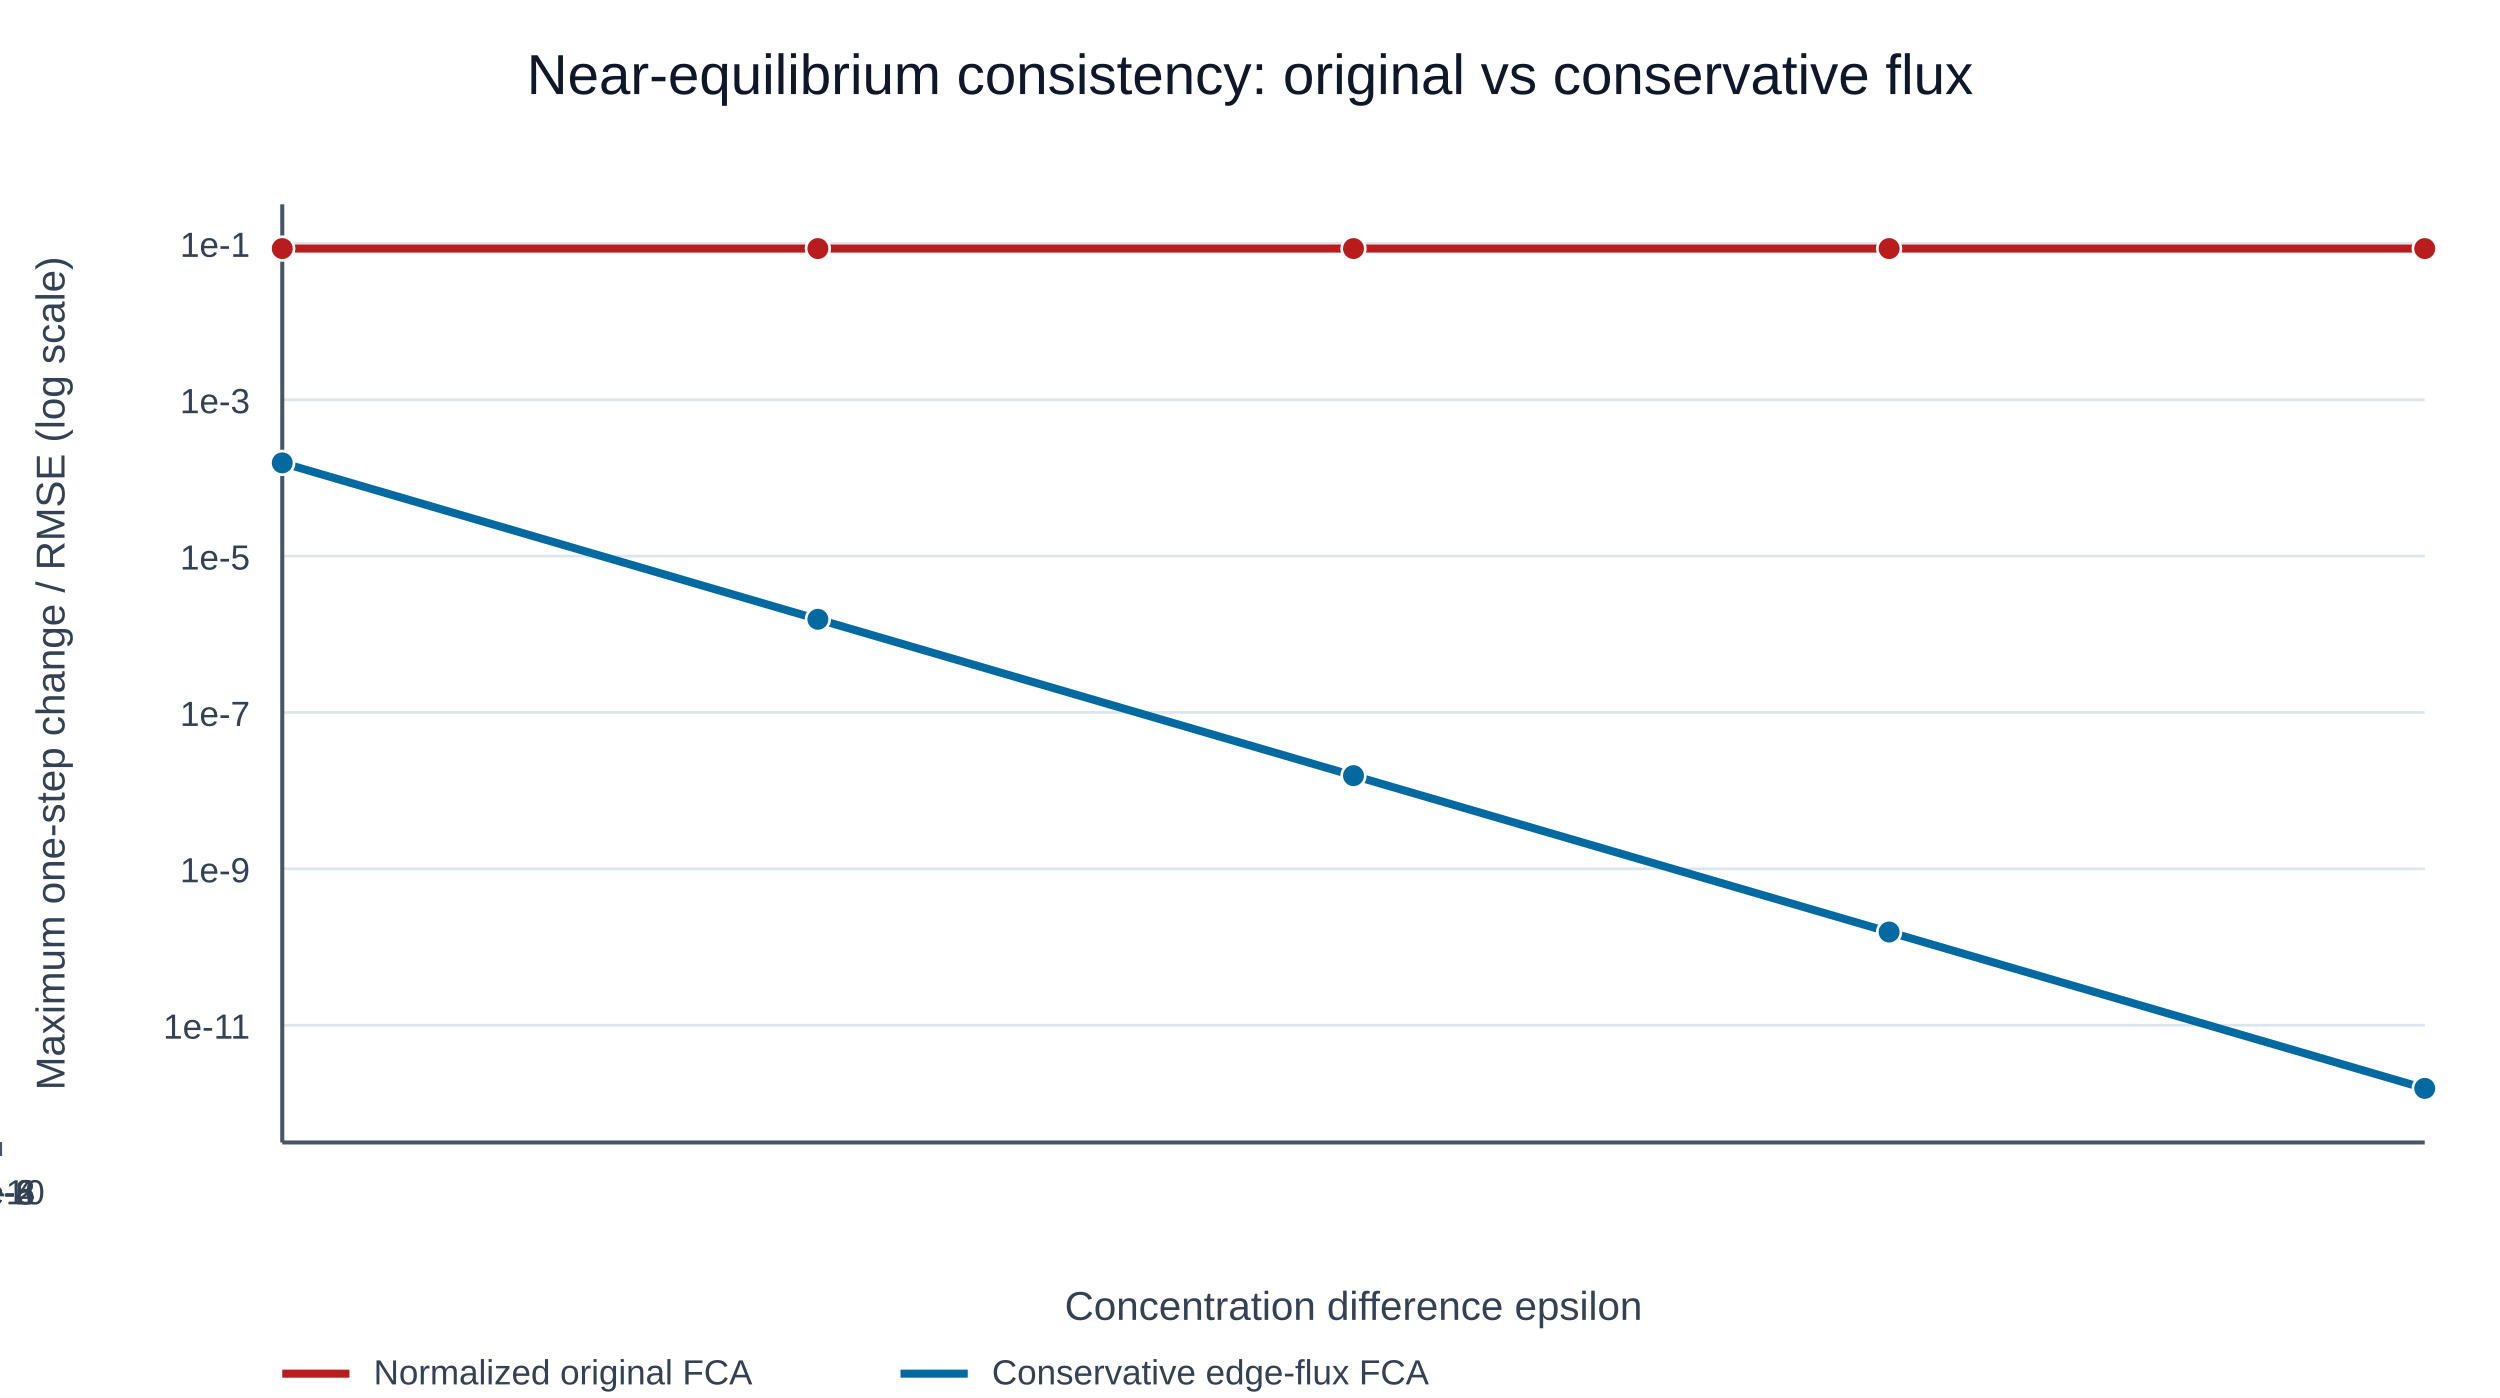
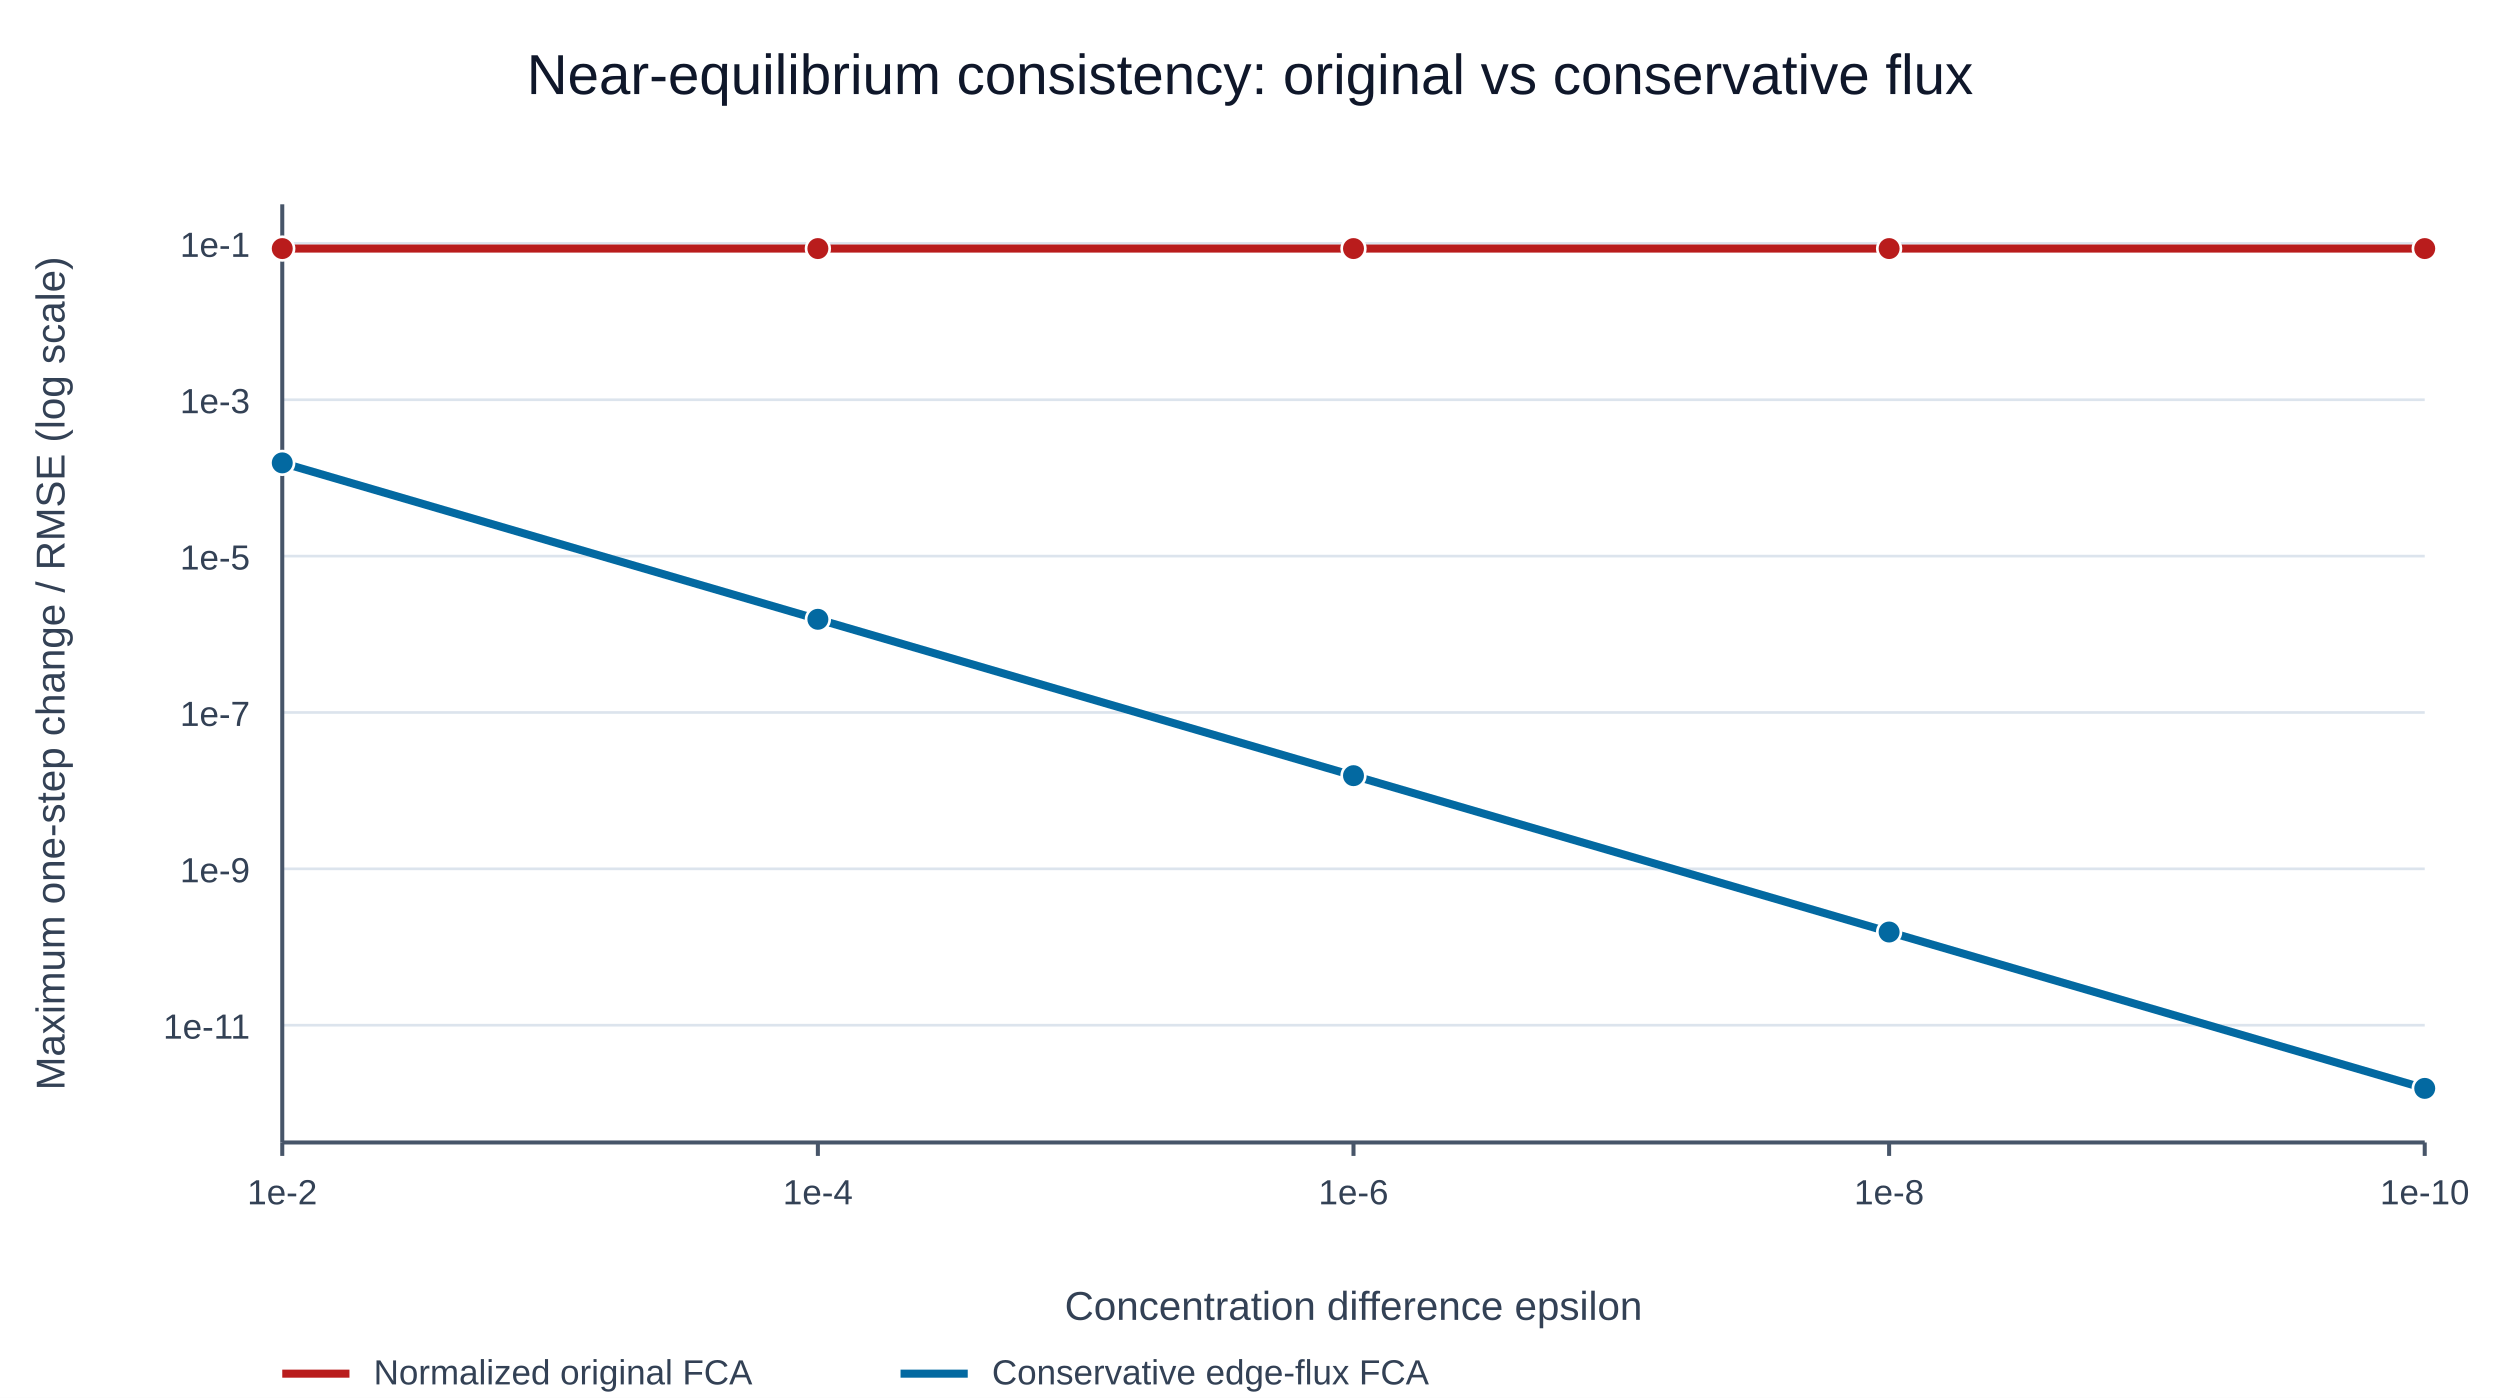
<svg xmlns="http://www.w3.org/2000/svg" width="930" height="520" viewBox="0 0 930 520">
  <rect width="100%" height="100%" fill="#ffffff" />
  <text x="465" y="35" font-family="Arial, sans-serif" fill="#0f172a" font-size="21" text-anchor="middle">Near-equilibrium consistency: original vs conservative flux</text>
  <line x1="105" y1="90.542" x2="902" y2="90.542" stroke="#dce4ed" stroke-width="1" opacity="1" />
  <text x="93" y="95.542" font-family="Arial, sans-serif" fill="#334155" font-size="13" text-anchor="end">1e-1</text>
  <line x1="105" y1="148.708" x2="902" y2="148.708" stroke="#dce4ed" stroke-width="1" opacity="1" />
  <text x="93" y="153.708" font-family="Arial, sans-serif" fill="#334155" font-size="13" text-anchor="end">1e-3</text>
  <line x1="105" y1="206.875" x2="902" y2="206.875" stroke="#dce4ed" stroke-width="1" opacity="1" />
  <text x="93" y="211.875" font-family="Arial, sans-serif" fill="#334155" font-size="13" text-anchor="end">1e-5</text>
  <line x1="105" y1="265.042" x2="902" y2="265.042" stroke="#dce4ed" stroke-width="1" opacity="1" />
  <text x="93" y="270.042" font-family="Arial, sans-serif" fill="#334155" font-size="13" text-anchor="end">1e-7</text>
  <line x1="105" y1="323.208" x2="902" y2="323.208" stroke="#dce4ed" stroke-width="1" opacity="1" />
  <text x="93" y="328.208" font-family="Arial, sans-serif" fill="#334155" font-size="13" text-anchor="end">1e-9</text>
  <line x1="105" y1="381.375" x2="902" y2="381.375" stroke="#dce4ed" stroke-width="1" opacity="1" />
  <text x="93" y="386.375" font-family="Arial, sans-serif" fill="#334155" font-size="13" text-anchor="end">1e-11</text>
  <line x1="105" y1="76" x2="105" y2="425" stroke="#475569" stroke-width="1.5" opacity="1" />
  <line x1="105" y1="425" x2="902" y2="425" stroke="#475569" stroke-width="1.5" opacity="1" />
-   <line x1="NaN" y1="425" x2="NaN" y2="430" stroke="#475569" stroke-width="1.5" opacity="1" />
-   <text x="NaN" y="448" font-family="Arial, sans-serif" fill="#334155" font-size="13" text-anchor="middle">1e-2</text>
-   <line x1="NaN" y1="425" x2="NaN" y2="430" stroke="#475569" stroke-width="1.5" opacity="1" />
-   <text x="NaN" y="448" font-family="Arial, sans-serif" fill="#334155" font-size="13" text-anchor="middle">1e-4</text>
-   <line x1="NaN" y1="425" x2="NaN" y2="430" stroke="#475569" stroke-width="1.5" opacity="1" />
-   <text x="NaN" y="448" font-family="Arial, sans-serif" fill="#334155" font-size="13" text-anchor="middle">1e-6</text>
-   <line x1="NaN" y1="425" x2="NaN" y2="430" stroke="#475569" stroke-width="1.5" opacity="1" />
-   <text x="NaN" y="448" font-family="Arial, sans-serif" fill="#334155" font-size="13" text-anchor="middle">1e-8</text>
-   <line x1="NaN" y1="425" x2="NaN" y2="430" stroke="#475569" stroke-width="1.5" opacity="1" />
-   <text x="NaN" y="448" font-family="Arial, sans-serif" fill="#334155" font-size="13" text-anchor="middle">1e-10</text>
+   <line x1="105" y1="425" x2="105" y2="430" stroke="#475569" stroke-width="1.5" opacity="1" />
+   <text x="105" y="448" font-family="Arial, sans-serif" fill="#334155" font-size="13" text-anchor="middle">1e-2</text>
+   <line x1="304.25" y1="425" x2="304.25" y2="430" stroke="#475569" stroke-width="1.5" opacity="1" />
+   <text x="304.25" y="448" font-family="Arial, sans-serif" fill="#334155" font-size="13" text-anchor="middle">1e-4</text>
+   <line x1="503.5" y1="425" x2="503.5" y2="430" stroke="#475569" stroke-width="1.5" opacity="1" />
+   <text x="503.5" y="448" font-family="Arial, sans-serif" fill="#334155" font-size="13" text-anchor="middle">1e-6</text>
+   <line x1="702.75" y1="425" x2="702.75" y2="430" stroke="#475569" stroke-width="1.5" opacity="1" />
+   <text x="702.75" y="448" font-family="Arial, sans-serif" fill="#334155" font-size="13" text-anchor="middle">1e-8</text>
+   <line x1="902" y1="425" x2="902" y2="430" stroke="#475569" stroke-width="1.5" opacity="1" />
+   <text x="902" y="448" font-family="Arial, sans-serif" fill="#334155" font-size="13" text-anchor="middle">1e-10</text>
  <text x="503.5" y="491" font-family="Arial, sans-serif" fill="#334155" font-size="15" text-anchor="middle">Concentration difference epsilon</text>
  <text x="24" y="250.5" transform="rotate(-90 24 250.5)" font-size="15" font-family="Arial, sans-serif" fill="#334155" text-anchor="middle">Maximum one-step change / RMSE (log scale)</text>
  <polyline points="105.00,92.47 304.25,92.47 503.50,92.47 702.75,92.47 902.00,92.47" fill="none" stroke="#b91c1c" stroke-width="3" stroke-linecap="round" stroke-linejoin="round" />
  <circle cx="105" cy="92.469" r="4.4" fill="#b91c1c" stroke="#ffffff" stroke-width="1" />
  <circle cx="304.25" cy="92.469" r="4.4" fill="#b91c1c" stroke="#ffffff" stroke-width="1" />
  <circle cx="503.5" cy="92.469" r="4.4" fill="#b91c1c" stroke="#ffffff" stroke-width="1" />
  <circle cx="702.75" cy="92.469" r="4.4" fill="#b91c1c" stroke="#ffffff" stroke-width="1" />
  <circle cx="902" cy="92.469" r="4.4" fill="#b91c1c" stroke="#ffffff" stroke-width="1" />
  <polyline points="105.00,172.19 304.25,230.38 503.50,288.55 702.75,346.71 902.00,404.88" fill="none" stroke="#0369a1" stroke-width="3" stroke-linecap="round" stroke-linejoin="round" />
  <circle cx="105" cy="172.19" r="4.4" fill="#0369a1" stroke="#ffffff" stroke-width="1" />
  <circle cx="304.25" cy="230.38" r="4.4" fill="#0369a1" stroke="#ffffff" stroke-width="1" />
  <circle cx="503.5" cy="288.547" r="4.4" fill="#0369a1" stroke="#ffffff" stroke-width="1" />
  <circle cx="702.75" cy="346.714" r="4.4" fill="#0369a1" stroke="#ffffff" stroke-width="1" />
  <circle cx="902" cy="404.879" r="4.4" fill="#0369a1" stroke="#ffffff" stroke-width="1" />
  <line x1="105" y1="511" x2="130" y2="511" stroke="#b91c1c" stroke-width="3" opacity="1" />
  <text x="139" y="515" font-family="Arial, sans-serif" fill="#334155" font-size="13" text-anchor="start">Normalized original FCA</text>
  <line x1="335" y1="511" x2="360" y2="511" stroke="#0369a1" stroke-width="3" opacity="1" />
  <text x="369" y="515" font-family="Arial, sans-serif" fill="#334155" font-size="13" text-anchor="start">Conservative edge-flux FCA</text>
</svg>
